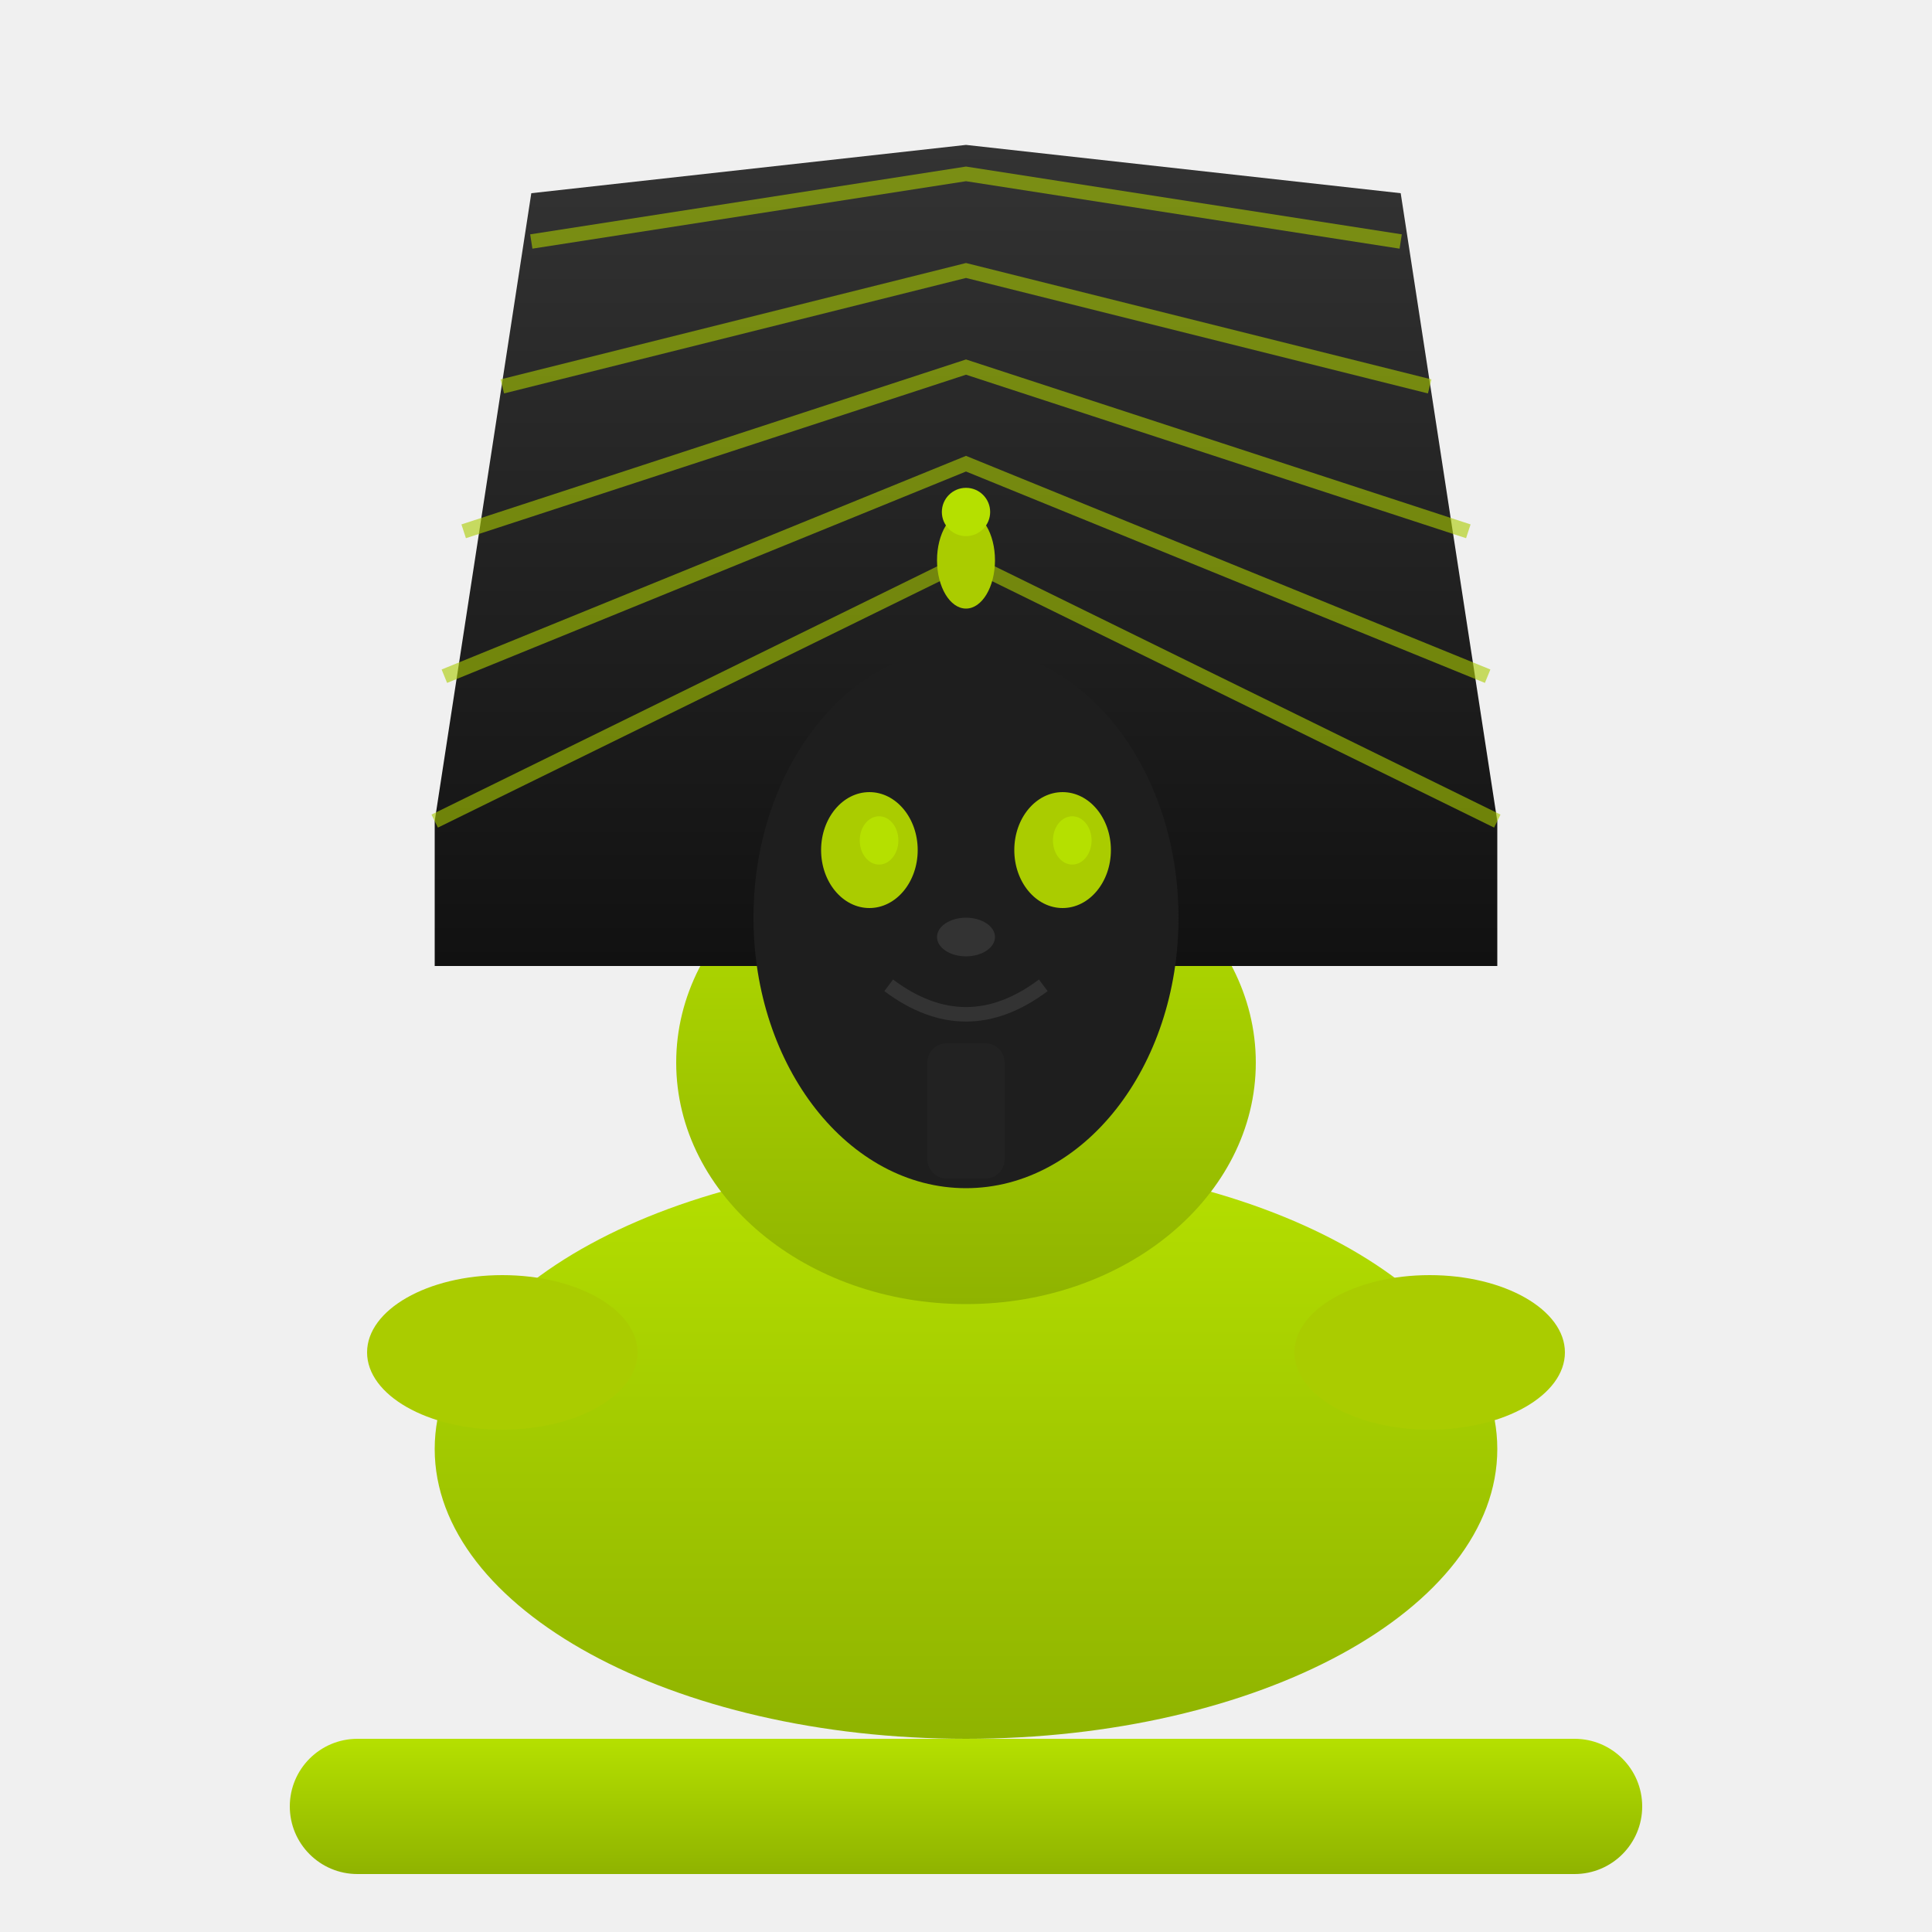
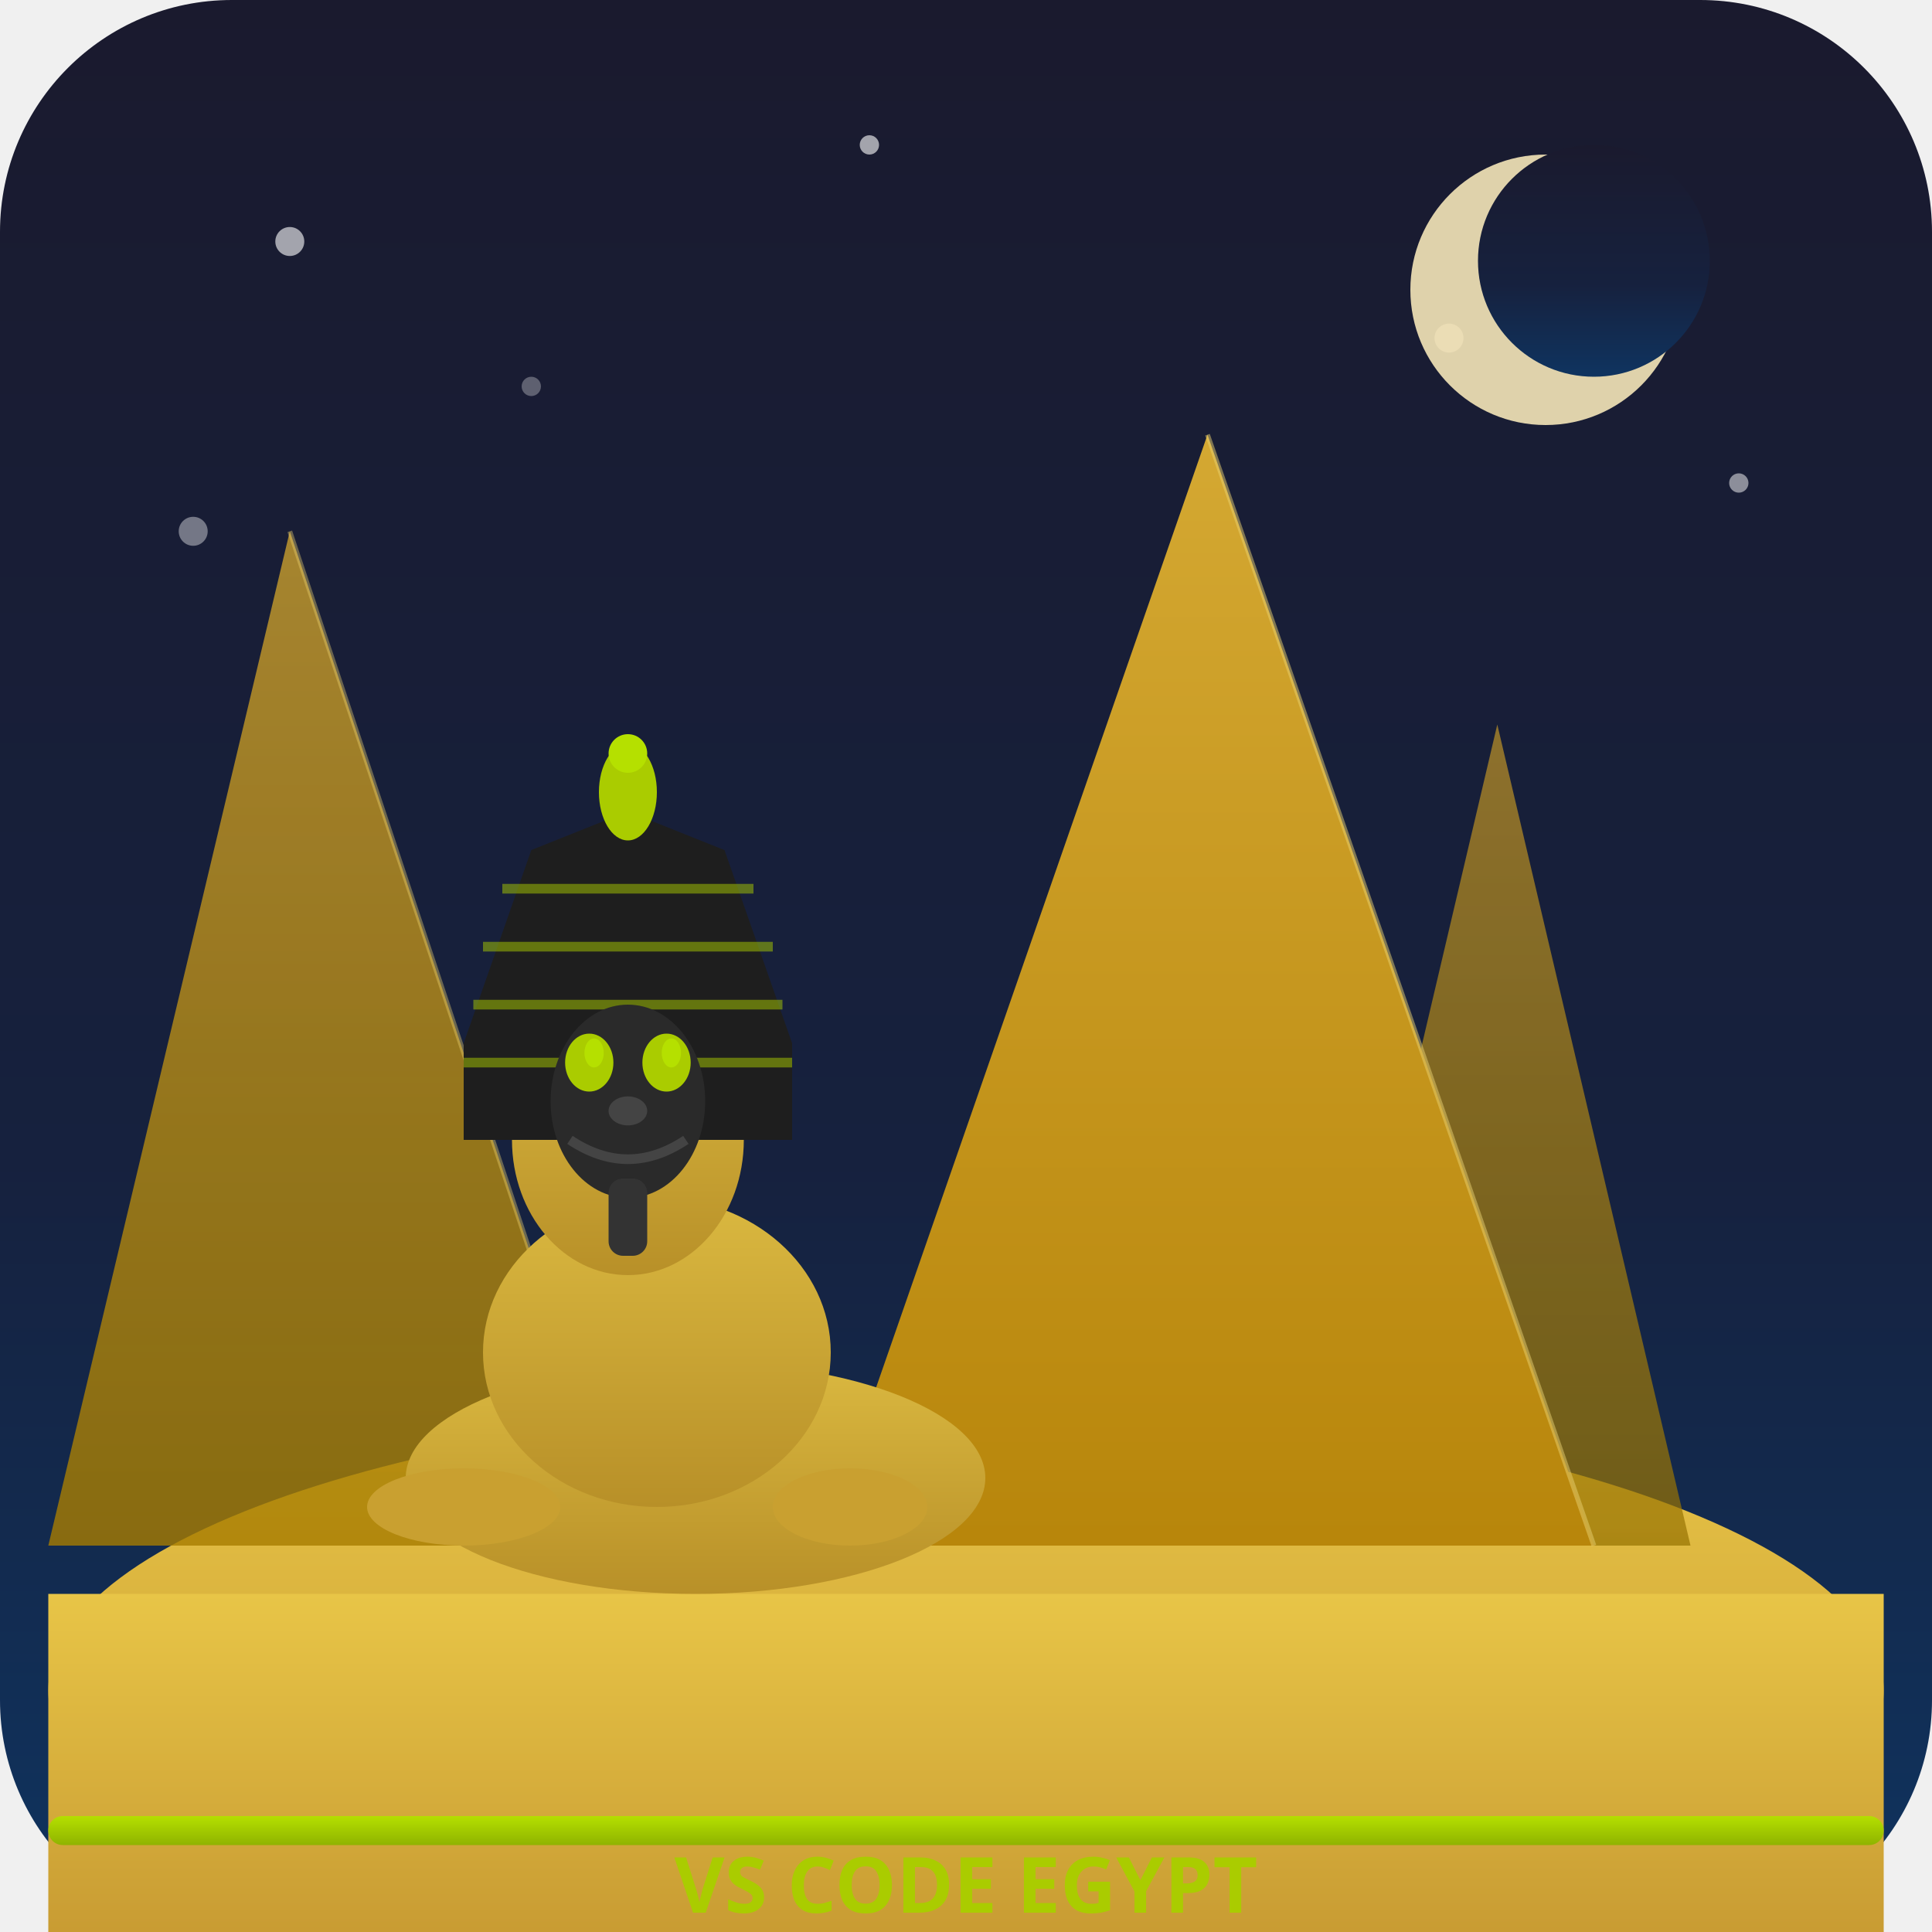
<svg xmlns="http://www.w3.org/2000/svg" viewBox="0 0 200 200" fill="none">
  <defs>
-     <linearGradient id="bodyGrad" x1="50%" y1="0%" x2="50%" y2="100%">
+     <linearGradient id="sky" x1="50%" y1="0%" x2="50%" y2="100%">
+       <stop offset="0%" stop-color="#1a1a2e" />
+       <stop offset="60%" stop-color="#16213e" />
+       <stop offset="100%" stop-color="#0f3460" />
+     </linearGradient>
+     <linearGradient id="sand" x1="50%" y1="0%" x2="50%" y2="100%">
+       <stop offset="0%" stop-color="#e8c547" />
+       <stop offset="100%" stop-color="#c49630" />
+     </linearGradient>
+     <linearGradient id="pyramid1" x1="50%" y1="0%" x2="50%" y2="100%">
+       <stop offset="0%" stop-color="#d4a832" />
+       <stop offset="100%" stop-color="#b8860b" />
+     </linearGradient>
+     <linearGradient id="pyramid2" x1="50%" y1="0%" x2="50%" y2="100%">
+       <stop offset="0%" stop-color="#c99e2e" />
+       <stop offset="100%" stop-color="#a67c00" />
+     </linearGradient>
+     <linearGradient id="pyramid3" x1="50%" y1="0%" x2="50%" y2="100%">
+       <stop offset="0%" stop-color="#bf9428" />
+       <stop offset="100%" stop-color="#967200" />
+     </linearGradient>
+     <linearGradient id="sphinxBody" x1="50%" y1="0%" x2="50%" y2="100%">
+       <stop offset="0%" stop-color="#dab840" />
+       <stop offset="100%" stop-color="#b89028" />
+     </linearGradient>
+     <linearGradient id="limeAccent" x1="50%" y1="0%" x2="50%" y2="100%">
      <stop offset="0%" stop-color="#b5e000" />
      <stop offset="100%" stop-color="#8fb300" />
    </linearGradient>
-     <linearGradient id="darkGrad" x1="50%" y1="0%" x2="50%" y2="100%">
-       <stop offset="0%" stop-color="#333" />
-       <stop offset="100%" stop-color="#111" />
-     </linearGradient>
  </defs>
-   <rect x="30" y="180" width="140" height="14" rx="7" fill="url(#bodyGrad)" />
-   <ellipse cx="100" cy="150" rx="55" ry="30" fill="url(#bodyGrad)" />
-   <ellipse cx="52" cy="140" rx="14" ry="8" fill="#aacc00" />
-   <ellipse cx="148" cy="140" rx="14" ry="8" fill="#aacc00" />
-   <ellipse cx="100" cy="110" rx="30" ry="25" fill="url(#bodyGrad)" />
-   <path d="M45 85 L55 20 L100 15 L145 20 L155 85 L155 100 L45 100 Z" fill="url(#darkGrad)" />
-   <path d="M55 25 L100 18 L145 25" stroke="#aacc00" stroke-width="1.5" fill="none" opacity="0.6" />
-   <path d="M52 40 L100 28 L148 40" stroke="#aacc00" stroke-width="1.5" fill="none" opacity="0.6" />
-   <path d="M48 55 L100 38 L152 55" stroke="#aacc00" stroke-width="1.5" fill="none" opacity="0.6" />
-   <path d="M46 70 L100 48 L154 70" stroke="#aacc00" stroke-width="1.5" fill="none" opacity="0.6" />
-   <path d="M45 85 L100 58 L155 85" stroke="#aacc00" stroke-width="1.5" fill="none" opacity="0.6" />
-   <ellipse cx="100" cy="95" rx="22" ry="28" fill="#1e1e1e" />
-   <ellipse cx="90" cy="88" rx="5" ry="6" fill="#aacc00" />
-   <ellipse cx="110" cy="88" rx="5" ry="6" fill="#aacc00" />
-   <ellipse cx="91" cy="87" rx="2" ry="2.5" fill="#b5e000" />
-   <ellipse cx="111" cy="87" rx="2" ry="2.5" fill="#b5e000" />
-   <ellipse cx="100" cy="97" rx="3" ry="2" fill="#333" />
-   <path d="M92 102 Q100 108 108 102" stroke="#333" stroke-width="1.5" fill="none" />
-   <rect x="96" y="108" width="8" height="14" rx="2" fill="#222" />
-   <ellipse cx="100" cy="58" rx="3" ry="5" fill="#aacc00" />
-   <circle cx="100" cy="53" r="2.5" fill="#b5e000" />
+   <rect width="200" height="200" rx="24" fill="url(#sky)" />
+   <circle cx="30" cy="25" r="1.5" fill="#fff" opacity="0.6" />
+   <circle cx="170" cy="20" r="1" fill="#fff" opacity="0.4" />
+   <circle cx="150" cy="35" r="1.5" fill="#fff" opacity="0.5" />
+   <circle cx="55" cy="40" r="1" fill="#fff" opacity="0.3" />
+   <circle cx="180" cy="50" r="1" fill="#fff" opacity="0.5" />
+   <circle cx="20" cy="55" r="1.5" fill="#fff" opacity="0.4" />
+   <circle cx="90" cy="15" r="1" fill="#fff" opacity="0.6" />
+   <circle cx="160" cy="30" r="14" fill="#f5e6b8" opacity="0.9" />
+   <circle cx="165" cy="27" r="12" fill="url(#sky)" />
+   <ellipse cx="100" cy="175" rx="95" ry="30" fill="url(#sand)" />
+   <rect x="5" y="165" width="190" height="40" fill="url(#sand)" />
+   <polygon points="155,75 175,160 135,160" fill="url(#pyramid3)" opacity="0.7" />
+   <polygon points="30,55 65,160 5,160" fill="url(#pyramid2)" opacity="0.8" />
+   <polygon points="125,45 165,160 85,160" fill="url(#pyramid1)" />
+   <line x1="125" y1="45" x2="165" y2="160" stroke="#e8d070" stroke-width="0.5" opacity="0.5" />
+   <line x1="30" y1="55" x2="65" y2="160" stroke="#e8d070" stroke-width="0.5" opacity="0.4" />
+   <ellipse cx="72" cy="153" rx="30" ry="12" fill="url(#sphinxBody)" />
+   <ellipse cx="68" cy="140" rx="18" ry="16" fill="url(#sphinxBody)" />
+   <ellipse cx="48" cy="156" rx="10" ry="4" fill="#c9a030" />
+   <ellipse cx="88" cy="156" rx="8" ry="4" fill="#c9a030" />
+   <ellipse cx="65" cy="118" rx="12" ry="14" fill="url(#sphinxBody)" />
+   <path d="M48 108 L55 88 L65 84 L75 88 L82 108 L82 118 L48 118 Z" fill="#1e1e1e" />
+   <line x1="52" y1="92" x2="78" y2="92" stroke="#aacc00" stroke-width="1" opacity="0.5" />
+   <line x1="50" y1="98" x2="80" y2="98" stroke="#aacc00" stroke-width="1" opacity="0.5" />
+   <line x1="49" y1="104" x2="81" y2="104" stroke="#aacc00" stroke-width="1" opacity="0.5" />
+   <line x1="48" y1="110" x2="82" y2="110" stroke="#aacc00" stroke-width="1" opacity="0.5" />
+   <ellipse cx="65" cy="114" rx="8" ry="10" fill="#2a2a2a" />
+   <ellipse cx="61" cy="110" rx="2.5" ry="3" fill="#aacc00" />
+   <ellipse cx="69" cy="110" rx="2.5" ry="3" fill="#aacc00" />
+   <ellipse cx="61.5" cy="109" rx="1" ry="1.5" fill="#b5e000" />
+   <ellipse cx="69.5" cy="109" rx="1" ry="1.5" fill="#b5e000" />
+   <ellipse cx="65" cy="115" rx="2" ry="1.5" fill="#444" />
+   <path d="M59 118 Q65 122 71 118" stroke="#444" stroke-width="1" fill="none" />
+   <rect x="63" y="122" width="4" height="8" rx="1.5" fill="#333" />
+   <ellipse cx="65" cy="82" rx="3" ry="5" fill="#aacc00" />
+   <circle cx="65" cy="78" r="2" fill="#b5e000" />
+   <rect x="5" y="188" width="190" height="3" rx="1.5" fill="url(#limeAccent)" />
+   <text x="100" y="198" text-anchor="middle" font-family="Cairo,sans-serif" font-size="8" font-weight="700" fill="#aacc00">VS CODE EGYPT</text>
</svg>
